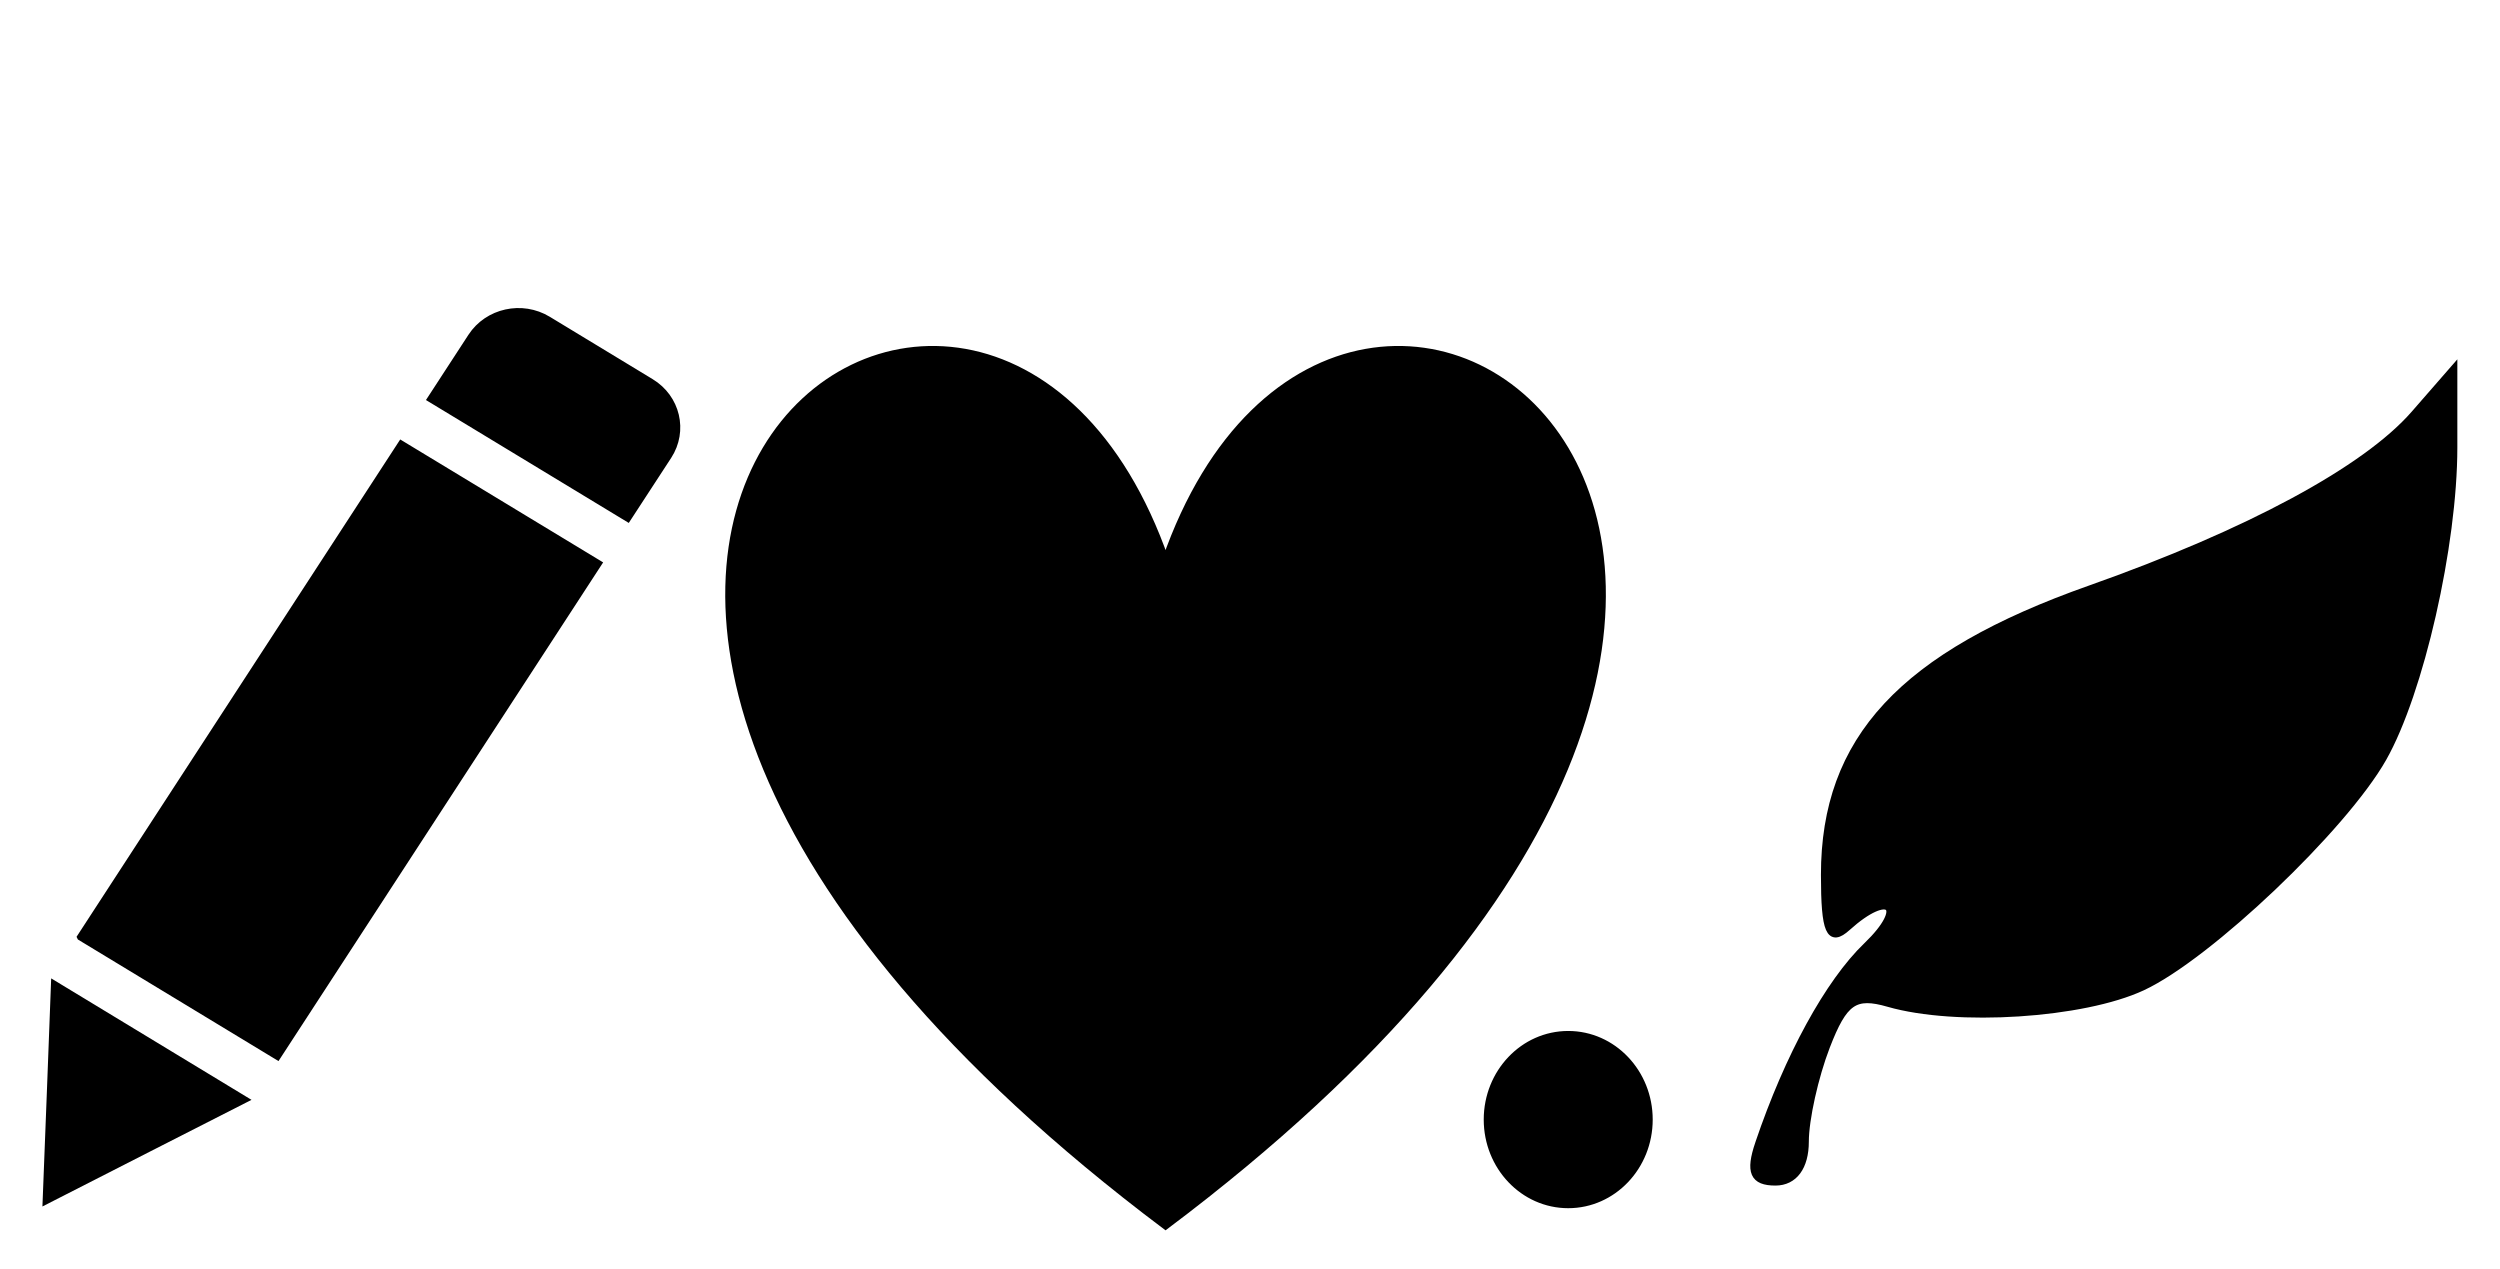
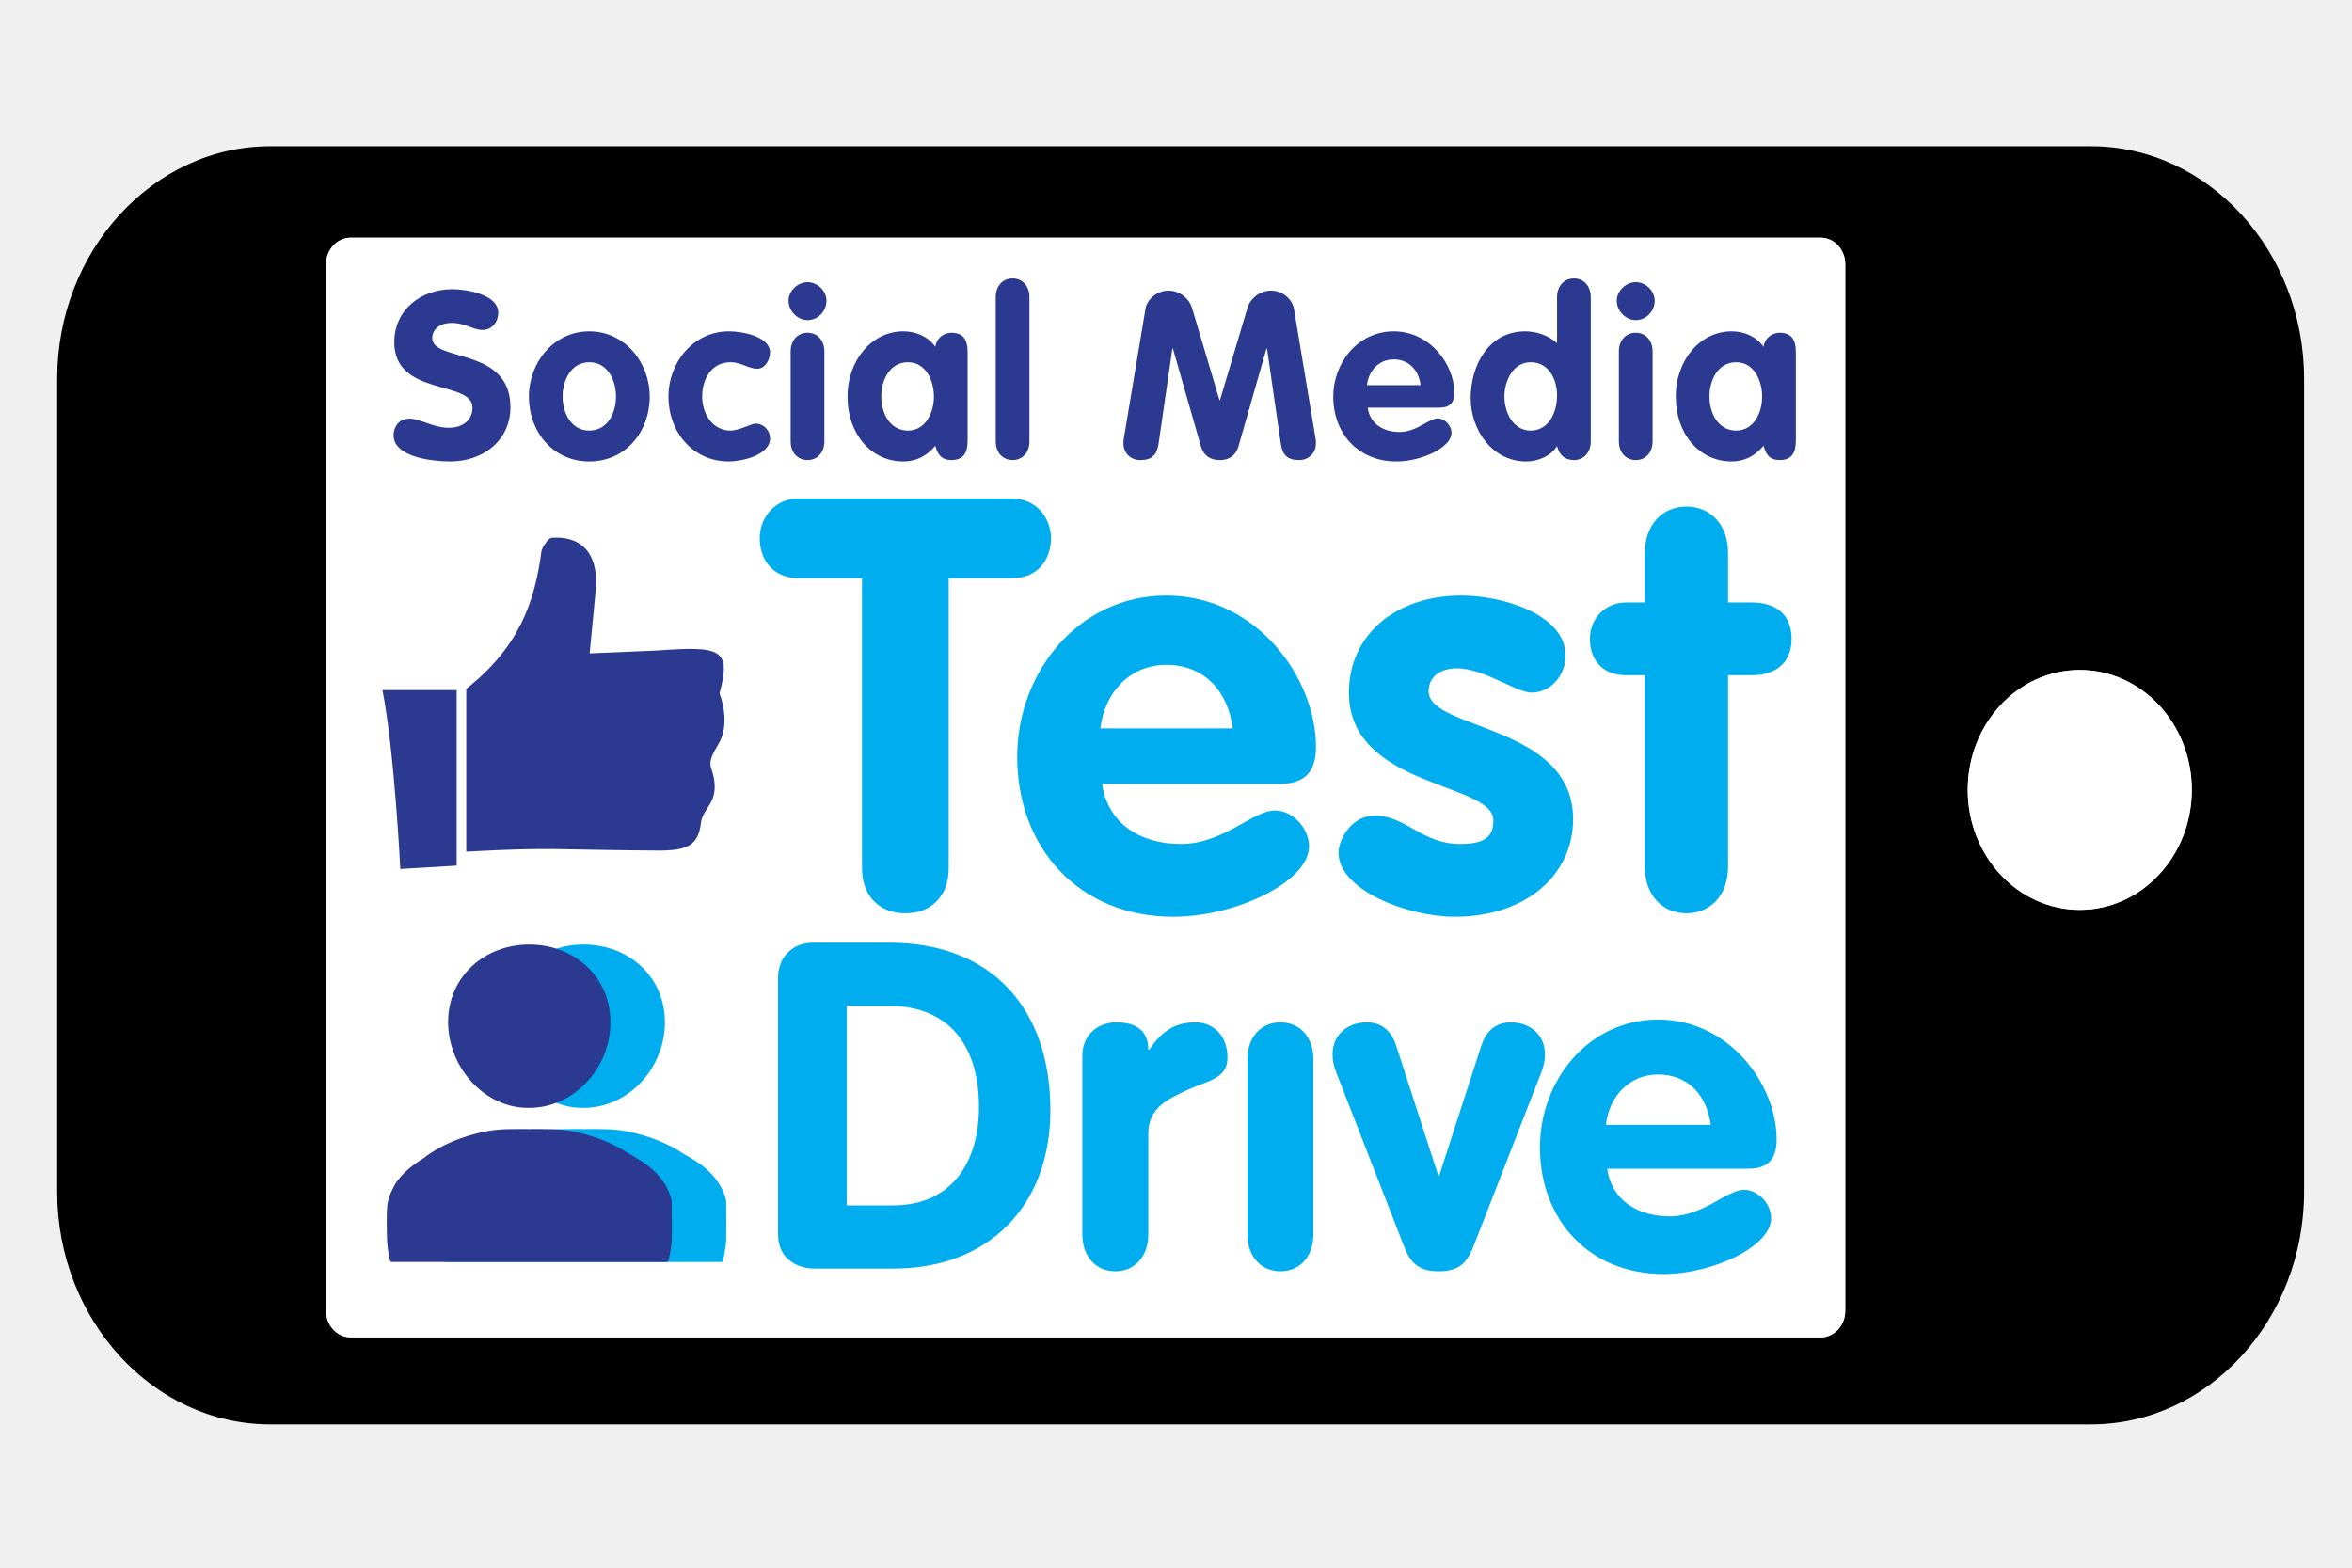
- <svg xmlns="http://www.w3.org/2000/svg" width="538" height="273">
+ <svg xmlns="http://www.w3.org/2000/svg" version="1.1" id="Layer_1" x="0px" y="0px" width="216px" height="144px" viewBox="0 0 216 144" enable-background="new 0 0 216 144" xml:space="preserve">
  <g>
-     <rect fill="#fff" id="canvas_background" height="275" width="540" y="-1" x="-1" />
-     <g display="none" overflow="visible" y="0" x="0" height="100%" width="100%" id="canvasGrid">
-       <rect fill="url(#gridpattern)" stroke-width="0" y="0" x="0" height="100%" width="100%" />
+     <g>
+       <g>
+         <path d="M24.816,13.435h167.219c10.762,0,19.566,9.617,19.566,21.369v74.659c0,11.76-8.805,21.373-19.566,21.373H24.816     c-10.763,0-19.567-9.613-19.567-21.373V34.803C5.249,23.051,14.053,13.435,24.816,13.435z M167.201,21.834H32.204     c-1.238,0-2.257,1.086-2.257,2.422v96.167c0,1.328,1.019,2.418,2.257,2.418h134.998c1.24,0,2.256-1.09,2.256-2.418V24.256     C169.457,22.92,168.441,21.834,167.201,21.834z M190.998,61.542c-5.68,0-10.285,4.928-10.285,11.01     c0,6.083,4.605,11.02,10.285,11.02c5.682,0,10.287-4.938,10.287-11.02C201.285,66.47,196.68,61.542,190.998,61.542z" />
+       </g>
+       <g>
+         <path fill="none" d="M192.035,13.435c10.762,0,19.566,9.617,19.566,21.369v74.659c0,11.76-8.805,21.373-19.566,21.373H24.816     c-10.763,0-19.567-9.613-19.567-21.373V34.803c0-11.752,8.805-21.369,19.567-21.369H192.035z" />
+         <path fill="#FFFFFF" d="M180.713,72.551c0,6.083,4.605,11.02,10.285,11.02c5.682,0,10.287-4.938,10.287-11.02     c0-6.082-4.605-11.01-10.287-11.01C185.318,61.542,180.713,66.47,180.713,72.551z" />
+         <path fill="#FFFFFF" d="M32.204,21.834c-1.238,0-2.257,1.086-2.257,2.422v96.167c0,1.328,1.019,2.418,2.257,2.418h134.998     c1.24,0,2.256-1.09,2.256-2.418V24.256c0-1.336-1.016-2.422-2.256-2.422H32.204z" />
+       </g>
    </g>
-   </g>
-   <g>
-     <g stroke="null" id="svg_6">
-       <path stroke="#000" id="svg_1" d="m250.828,120.584c38.758,-111.413 190.614,0 0,143.245c-190.614,-143.245 -38.758,-254.658 0,-143.245z" stroke-width="1.5" fill="#000000" />
-       <path stroke="#000" id="svg_2" d="m378.465,246.052c6.346,-18.748 15.032,-34.625 23.272,-42.538c8.827,-8.478 4.911,-12.155 -4.195,-3.939c-3.831,3.456 -4.926,0.947 -4.926,-11.294c0,-29.205 16.78,-47.277 57.153,-61.552c34.162,-12.079 59.348,-25.663 69.791,-37.641l8.51,-9.76l0,16.982c0,20.999 -7.221,52.723 -15.214,66.84c-8.479,14.976 -37.542,42.618 -51.803,49.272c-12.777,5.961 -40.065,7.716 -54.649,3.515c-7.268,-2.094 -9.574,-0.494 -13.34,9.252c-2.504,6.481 -4.553,15.702 -4.553,20.49c0,5.436 -2.416,8.706 -6.434,8.706c-4.771,0 -5.705,-2.153 -3.613,-8.333l-0,0z" stroke-width="1.5" fill="#000000" />
-       <path stroke="#000" id="svg_3" d="m140.058,82.236l-22.143,-13.429c-5.587,-3.385 -12.948,-1.756 -16.469,3.636l-8.728,13.404l42.361,25.672l8.735,-13.398c3.507,-5.398 1.833,-12.508 -3.756,-15.885l0,0zm-122.722,119.417l42.363,25.672l69.045,-106.057l-42.384,-25.679l-69.025,106.063l0,0zm-6.471,32.617l-0.936,24.113l22.109,-11.284l20.546,-10.467l-40.869,-24.782l-0.85,22.42l0,0l-0,-0z" stroke-opacity="null" stroke-width="1.5" fill="#000000" />
-       <ellipse stroke="#000" ry="18.32" rx="17.432" id="svg_4" cy="240.934" cx="337.481" stroke-opacity="null" stroke-width="1.5" fill="#000000" />
+     <path fill="#00AEEF" d="M71.451,89.828c0-1.934,1.346-3.236,3.237-3.236h6.979c9.416,0,14.797,6.054,14.797,15.387   c0,8.827-5.717,14.545-14.377,14.545h-7.314c-1.388,0-3.321-0.758-3.321-3.153V89.828z M77.756,110.722h4.246   c5.423,0,7.903-3.993,7.903-9.038c0-5.381-2.522-9.291-8.324-9.291h-3.825V110.722z" />
+     <path fill="#00AEEF" d="M99.402,96.934c0-2.018,1.598-3.027,3.11-3.027c1.598,0,2.943,0.589,2.943,2.522h0.084   c1.135-1.682,2.354-2.522,4.246-2.522c1.471,0,2.943,1.051,2.943,3.237c0,1.976-1.809,2.102-3.615,2.942   c-1.808,0.841-3.658,1.64-3.658,4.035v9.291c0,2.018-1.262,3.363-3.027,3.363s-3.026-1.346-3.026-3.363V96.934z" />
+     <path fill="#00AEEF" d="M114.564,97.27c0-2.018,1.26-3.363,3.025-3.363s3.027,1.346,3.027,3.363v16.143   c0,2.018-1.262,3.363-3.027,3.363s-3.025-1.346-3.025-3.363V97.27z" />
+     <path fill="#00AEEF" d="M122.758,98.615c-0.295-0.758-0.379-1.22-0.379-1.766c0-1.934,1.514-2.943,3.152-2.943   c1.682,0,2.396,1.219,2.691,2.145l3.867,11.938h0.084l3.867-11.938c0.295-0.926,1.01-2.145,2.691-2.145   c1.639,0,3.152,1.01,3.152,2.943c0,0.546-0.084,1.008-0.379,1.766l-6.096,15.638c-0.588,1.556-1.219,2.522-3.277,2.522   c-2.061,0-2.691-0.967-3.279-2.522L122.758,98.615z" />
+     <path fill="#00AEEF" d="M147.605,107.359c0.422,2.984,2.902,4.371,5.719,4.371c3.109,0,5.254-2.438,6.852-2.438   c1.303,0,2.48,1.303,2.48,2.605c0,2.606-5.381,5.129-9.879,5.129c-6.811,0-11.352-4.961-11.352-11.645   c0-6.138,4.457-11.729,10.848-11.729c6.557,0,10.887,5.969,10.887,11.014c0,1.809-0.799,2.691-2.648,2.691H147.605z    M157.107,103.323c-0.336-2.648-2.018-4.624-4.834-4.624c-2.691,0-4.498,2.06-4.793,4.624H157.107z" />
+     <path fill="#00AEEF" d="M79.166,53.11H73.38c-2.547,0-3.608-1.857-3.608-3.662c0-1.857,1.326-3.662,3.608-3.662h19.53   c2.282,0,3.608,1.805,3.608,3.662c0,1.804-1.062,3.662-3.608,3.662h-5.785v26.641c0,2.653-1.698,4.14-3.98,4.14   c-2.281,0-3.979-1.486-3.979-4.14V53.11z" />
+     <path fill="#00AEEF" d="M101.217,72.003c0.53,3.769,3.662,5.52,7.218,5.52c3.926,0,6.633-3.078,8.651-3.078   c1.645,0,3.131,1.646,3.131,3.29c0,3.291-6.793,6.475-12.472,6.475c-8.597,0-14.329-6.262-14.329-14.7   c0-7.749,5.626-14.807,13.692-14.807c8.279,0,13.746,7.536,13.746,13.904c0,2.282-1.008,3.396-3.344,3.396H101.217z    M113.211,66.908c-0.424-3.343-2.547-5.838-6.103-5.838c-3.396,0-5.679,2.601-6.05,5.838H113.211z" />
+     <path fill="#00AEEF" d="M140.65,63.618c-1.432,0-4.352-2.229-6.846-2.229c-1.379,0-2.6,0.637-2.6,2.123   c0,3.556,13.268,3.025,13.268,11.729c0,5.095-4.299,8.969-10.879,8.969c-4.299,0-10.668-2.441-10.668-5.891   c0-1.168,1.168-3.396,3.291-3.396c2.971,0,4.299,2.601,7.906,2.601c2.336,0,3.025-0.743,3.025-2.177   c0-3.502-13.268-2.971-13.268-11.728c0-5.307,4.299-8.916,10.35-8.916c3.768,0,9.553,1.751,9.553,5.52   C143.783,61.973,142.455,63.618,140.65,63.618z" />
+     <path fill="#00AEEF" d="M151.057,62.026h-1.699c-2.068,0-3.344-1.274-3.344-3.343c0-1.911,1.434-3.344,3.344-3.344h1.699v-4.564   c0-2.547,1.592-4.246,3.82-4.246s3.822,1.698,3.822,4.246v4.564h2.176c1.963,0,3.66,0.902,3.66,3.344   c0,2.388-1.697,3.343-3.66,3.343h-2.176v17.619c0,2.548-1.594,4.246-3.822,4.246s-3.82-1.698-3.82-4.246V62.026z" />
+     <g>
+       <path fill="#2B3990" d="M45.757,28.715c0,0.839-0.559,1.591-1.44,1.591c-0.881,0-1.569-0.645-2.859-0.645    c-0.925,0-1.763,0.495-1.763,1.397c0,2.214,7.181,0.795,7.181,6.342c0,3.075-2.537,4.988-5.504,4.988    c-1.655,0-5.225-0.387-5.225-2.408c0-0.838,0.56-1.526,1.44-1.526c1.011,0,2.215,0.838,3.612,0.838    c1.419,0,2.193-0.795,2.193-1.849c0-2.537-7.182-1.01-7.182-5.999c0-3.01,2.473-4.88,5.332-4.88    C42.748,26.565,45.757,27.017,45.757,28.715z" />
+       <path fill="#2B3990" d="M59.667,36.434c0,3.225-2.214,5.955-5.547,5.955c-3.332,0-5.547-2.73-5.547-5.955    c0-3.139,2.279-5.999,5.547-5.999C57.389,30.435,59.667,33.294,59.667,36.434z M51.67,36.434c0,1.483,0.773,3.117,2.45,3.117    c1.678,0,2.451-1.634,2.451-3.117s-0.752-3.161-2.451-3.161C52.422,33.273,51.67,34.95,51.67,36.434z" />
+       <path fill="#2B3990" d="M69.536,33.875c-0.773,0-1.462-0.602-2.451-0.602c-1.763,0-2.601,1.569-2.601,3.161    c0,1.526,0.924,3.117,2.601,3.117c0.774,0,1.936-0.645,2.301-0.645c0.731,0,1.333,0.624,1.333,1.354    c0,1.591-2.666,2.128-3.784,2.128c-3.332,0-5.547-2.73-5.547-5.955c0-3.139,2.279-5.999,5.547-5.999    c1.226,0,3.784,0.452,3.784,1.957C70.718,33.037,70.267,33.875,69.536,33.875z" />
+       <path fill="#2B3990" d="M75.9,27.619c0,0.967-0.774,1.785-1.741,1.785c-0.925,0-1.742-0.839-1.742-1.785    c0-0.881,0.817-1.699,1.742-1.699C75.083,25.92,75.9,26.716,75.9,27.619z M72.611,32.284c0-1.032,0.645-1.72,1.548-1.72    c0.902,0,1.548,0.688,1.548,1.72v8.256c0,1.032-0.646,1.72-1.548,1.72c-0.903,0-1.548-0.688-1.548-1.72V32.284z" />
+       <path fill="#2B3990" d="M88.864,40.239c0,0.795,0,2.021-1.483,2.021c-0.902,0-1.269-0.495-1.483-1.312    c-0.795,0.946-1.763,1.44-2.945,1.44c-2.902,0-5.117-2.472-5.117-5.955c0-3.397,2.279-5.999,5.117-5.999    c1.14,0,2.258,0.452,2.945,1.419c0.086-0.752,0.731-1.29,1.483-1.29c1.483,0,1.483,1.226,1.483,2.021V40.239z M83.381,39.551    c1.613,0,2.387-1.634,2.387-3.117s-0.752-3.161-2.387-3.161c-1.698,0-2.45,1.677-2.45,3.161S81.705,39.551,83.381,39.551z" />
+       <path fill="#2B3990" d="M91.444,27.296c0-1.032,0.645-1.72,1.548-1.72c0.902,0,1.548,0.688,1.548,1.72V40.54    c0,1.032-0.646,1.72-1.548,1.72c-0.903,0-1.548-0.688-1.548-1.72V27.296z" />
+       <path fill="#2B3990" d="M105.2,28.35c0.129-0.774,0.968-1.655,2.106-1.655c1.075,0,1.915,0.774,2.151,1.548l2.537,8.514h0.043    l2.537-8.514c0.236-0.774,1.074-1.548,2.148-1.548c1.141,0,1.979,0.881,2.107,1.655l2,11.997c0.021,0.129,0.021,0.258,0.021,0.366    c0,0.946-0.688,1.548-1.549,1.548c-1.096,0-1.525-0.495-1.676-1.505l-1.27-8.75h-0.043l-2.58,9.008    c-0.15,0.516-0.559,1.247-1.719,1.247c-1.162,0-1.57-0.731-1.721-1.247l-2.58-9.008h-0.043l-1.269,8.75    c-0.15,1.01-0.581,1.505-1.677,1.505c-0.86,0-1.549-0.602-1.549-1.548c0-0.107,0-0.236,0.021-0.366L105.2,28.35z" />
+       <path fill="#2B3990" d="M125.604,37.444c0.215,1.526,1.484,2.236,2.924,2.236c1.592,0,2.688-1.247,3.504-1.247    c0.668,0,1.27,0.667,1.27,1.333c0,1.333-2.752,2.623-5.053,2.623c-3.482,0-5.805-2.537-5.805-5.955    c0-3.139,2.279-5.999,5.547-5.999c3.354,0,5.568,3.053,5.568,5.633c0,0.925-0.408,1.376-1.355,1.376H125.604z M130.463,35.38    c-0.172-1.354-1.033-2.365-2.473-2.365c-1.377,0-2.301,1.053-2.451,2.365H130.463z" />
+       <path fill="#2B3990" d="M146.092,40.54c0,1.032-0.645,1.72-1.547,1.72c-0.859,0-1.355-0.473-1.549-1.29    c-0.58,0.946-1.783,1.419-2.838,1.419c-3.117,0-5.096-2.902-5.096-5.826c0-3.01,1.656-6.127,4.988-6.127    c1.076,0,2.129,0.366,2.945,1.075v-4.214c0-1.032,0.646-1.72,1.549-1.72s1.547,0.688,1.547,1.72V40.54z M140.566,33.273    c-1.611,0-2.406,1.699-2.406,3.161c0,1.44,0.795,3.117,2.406,3.117c1.699,0,2.43-1.72,2.43-3.225    C142.996,34.821,142.223,33.273,140.566,33.273z" />
+       <path fill="#2B3990" d="M151.961,27.619c0,0.967-0.773,1.785-1.74,1.785c-0.926,0-1.742-0.839-1.742-1.785    c0-0.881,0.816-1.699,1.742-1.699C151.145,25.92,151.961,26.716,151.961,27.619z M148.672,32.284c0-1.032,0.645-1.72,1.549-1.72    c0.902,0,1.547,0.688,1.547,1.72v8.256c0,1.032-0.645,1.72-1.547,1.72c-0.904,0-1.549-0.688-1.549-1.72V32.284z" />
+       <path fill="#2B3990" d="M164.926,40.239c0,0.795,0,2.021-1.484,2.021c-0.902,0-1.268-0.495-1.482-1.312    c-0.795,0.946-1.764,1.44-2.945,1.44c-2.902,0-5.117-2.472-5.117-5.955c0-3.397,2.279-5.999,5.117-5.999    c1.139,0,2.258,0.452,2.945,1.419c0.086-0.752,0.73-1.29,1.482-1.29c1.484,0,1.484,1.226,1.484,2.021V40.239z M159.443,39.551    c1.613,0,2.387-1.634,2.387-3.117s-0.752-3.161-2.387-3.161c-1.699,0-2.451,1.677-2.451,3.161S157.766,39.551,159.443,39.551z" />
+     </g>
+     <g>
+       <g>
+         <path fill="#00AEEF" d="M61.063,93.899c0,4.197-3.339,7.863-7.451,7.863c-3.896,0.09-7.412-3.466-7.461-7.863     c0-4.197,3.34-7.137,7.461-7.137C57.724,86.763,61.063,89.702,61.063,93.899z" />
+         <path fill="#00AEEF" d="M66.69,113.942c-0.01,0.229-0.217,1.98-0.417,1.98h-25.33c-0.238,0-0.394-1.79-0.401-2.062     c-0.021-0.816-0.052-2.431,0.016-3.057c0.082-0.854,0.512-1.604,0.512-1.604c0.485-1.125,1.646-2.088,2.86-2.832     c1.423-1.131,3.425-1.992,5.762-2.459c1.229-0.24,2.541-0.196,3.917-0.196c1.383,0,2.718-0.044,3.951,0.204     c2.012,0.402,3.777,1.109,5.13,2.014c0.385,0.219,0.793,0.459,1.229,0.736c2.516,1.605,2.771,3.67,2.771,3.67     S66.71,113.284,66.69,113.942z" />
+       </g>
+       <g>
+         <path fill="#2B3990" d="M56.063,93.899c0,4.197-3.339,7.863-7.451,7.863c-3.896,0.09-7.412-3.466-7.461-7.863     c0-4.197,3.34-7.137,7.461-7.137C52.724,86.763,56.063,89.702,56.063,93.899z" />
+         <path fill="#2B3990" d="M61.69,113.942c-0.01,0.229-0.217,1.98-0.417,1.98h-25.33c-0.238,0-0.394-1.79-0.401-2.062     c-0.021-0.816-0.052-2.431,0.016-3.057c0.082-0.854,0.512-1.604,0.512-1.604c0.485-1.125,1.646-2.088,2.86-2.832     c1.423-1.131,3.425-1.992,5.762-2.459c1.229-0.24,2.541-0.196,3.917-0.196c1.383,0,2.718-0.044,3.951,0.204     c2.012,0.402,3.777,1.109,5.13,2.014c0.385,0.219,0.793,0.459,1.229,0.736c2.516,1.605,2.771,3.67,2.771,3.67     S61.71,113.284,61.69,113.942z" />
+       </g>
+     </g>
+     <g>
+       <g>
+         <path fill="#2B3990" d="M41.939,63.39h-6.815c1.119,5.738,1.637,16.429,1.637,16.429c2.002-0.125,3.705-0.225,5.179-0.308V63.39z     " />
+       </g>
+       <g>
+         <path fill="#2B3990" d="M60.36,59.754l-6.209,0.265l0.535-5.569c0.411-3.899-1.547-5.24-4.035-5.051     c-0.268,0.019-0.875,0.865-0.928,1.25c-0.618,4.691-2.066,8.8-6.903,12.623v14.957c8.152-0.436,8.028-0.158,17.516-0.1     c2.657,0.016,3.788-0.393,4.03-2.514c0.167-1.458,1.663-1.808,1.173-4.25c-0.222-1.105-0.716-1.115,0.442-3.029     c1.195-1.979,0.096-4.642,0.096-4.642C67.199,59.542,66.124,59.346,60.36,59.754z" />
+       </g>
    </g>
  </g>
</svg>
